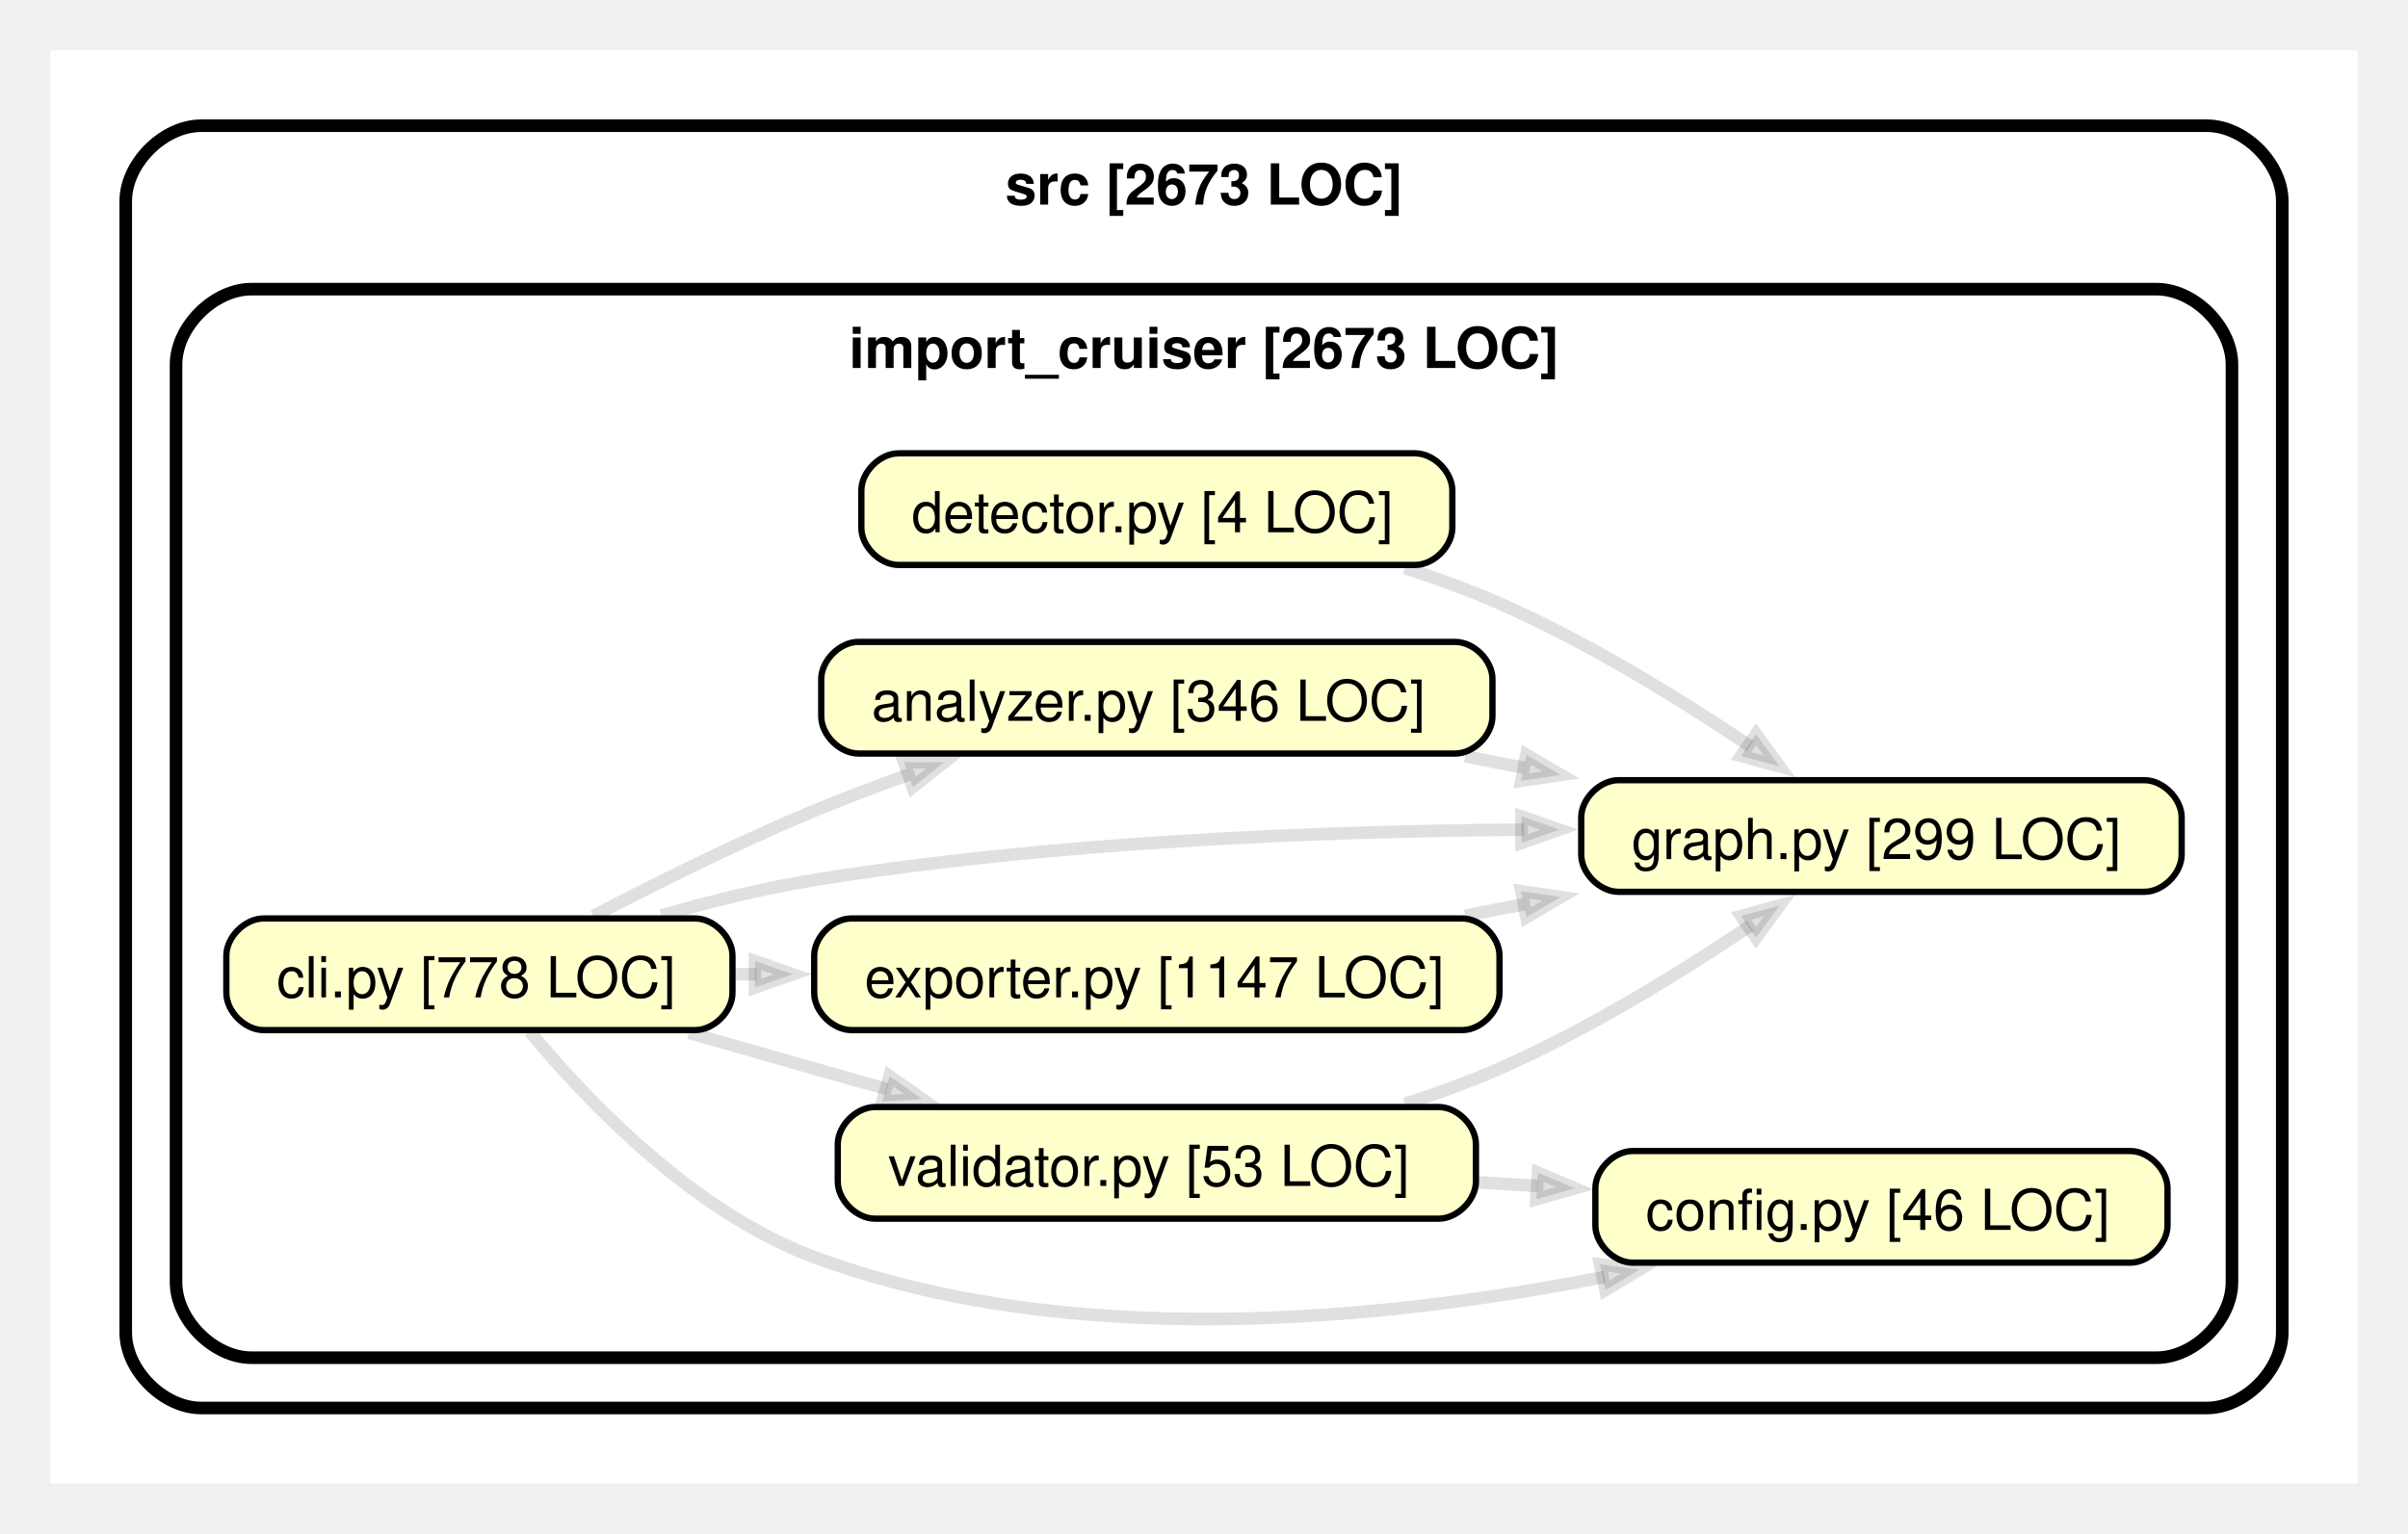
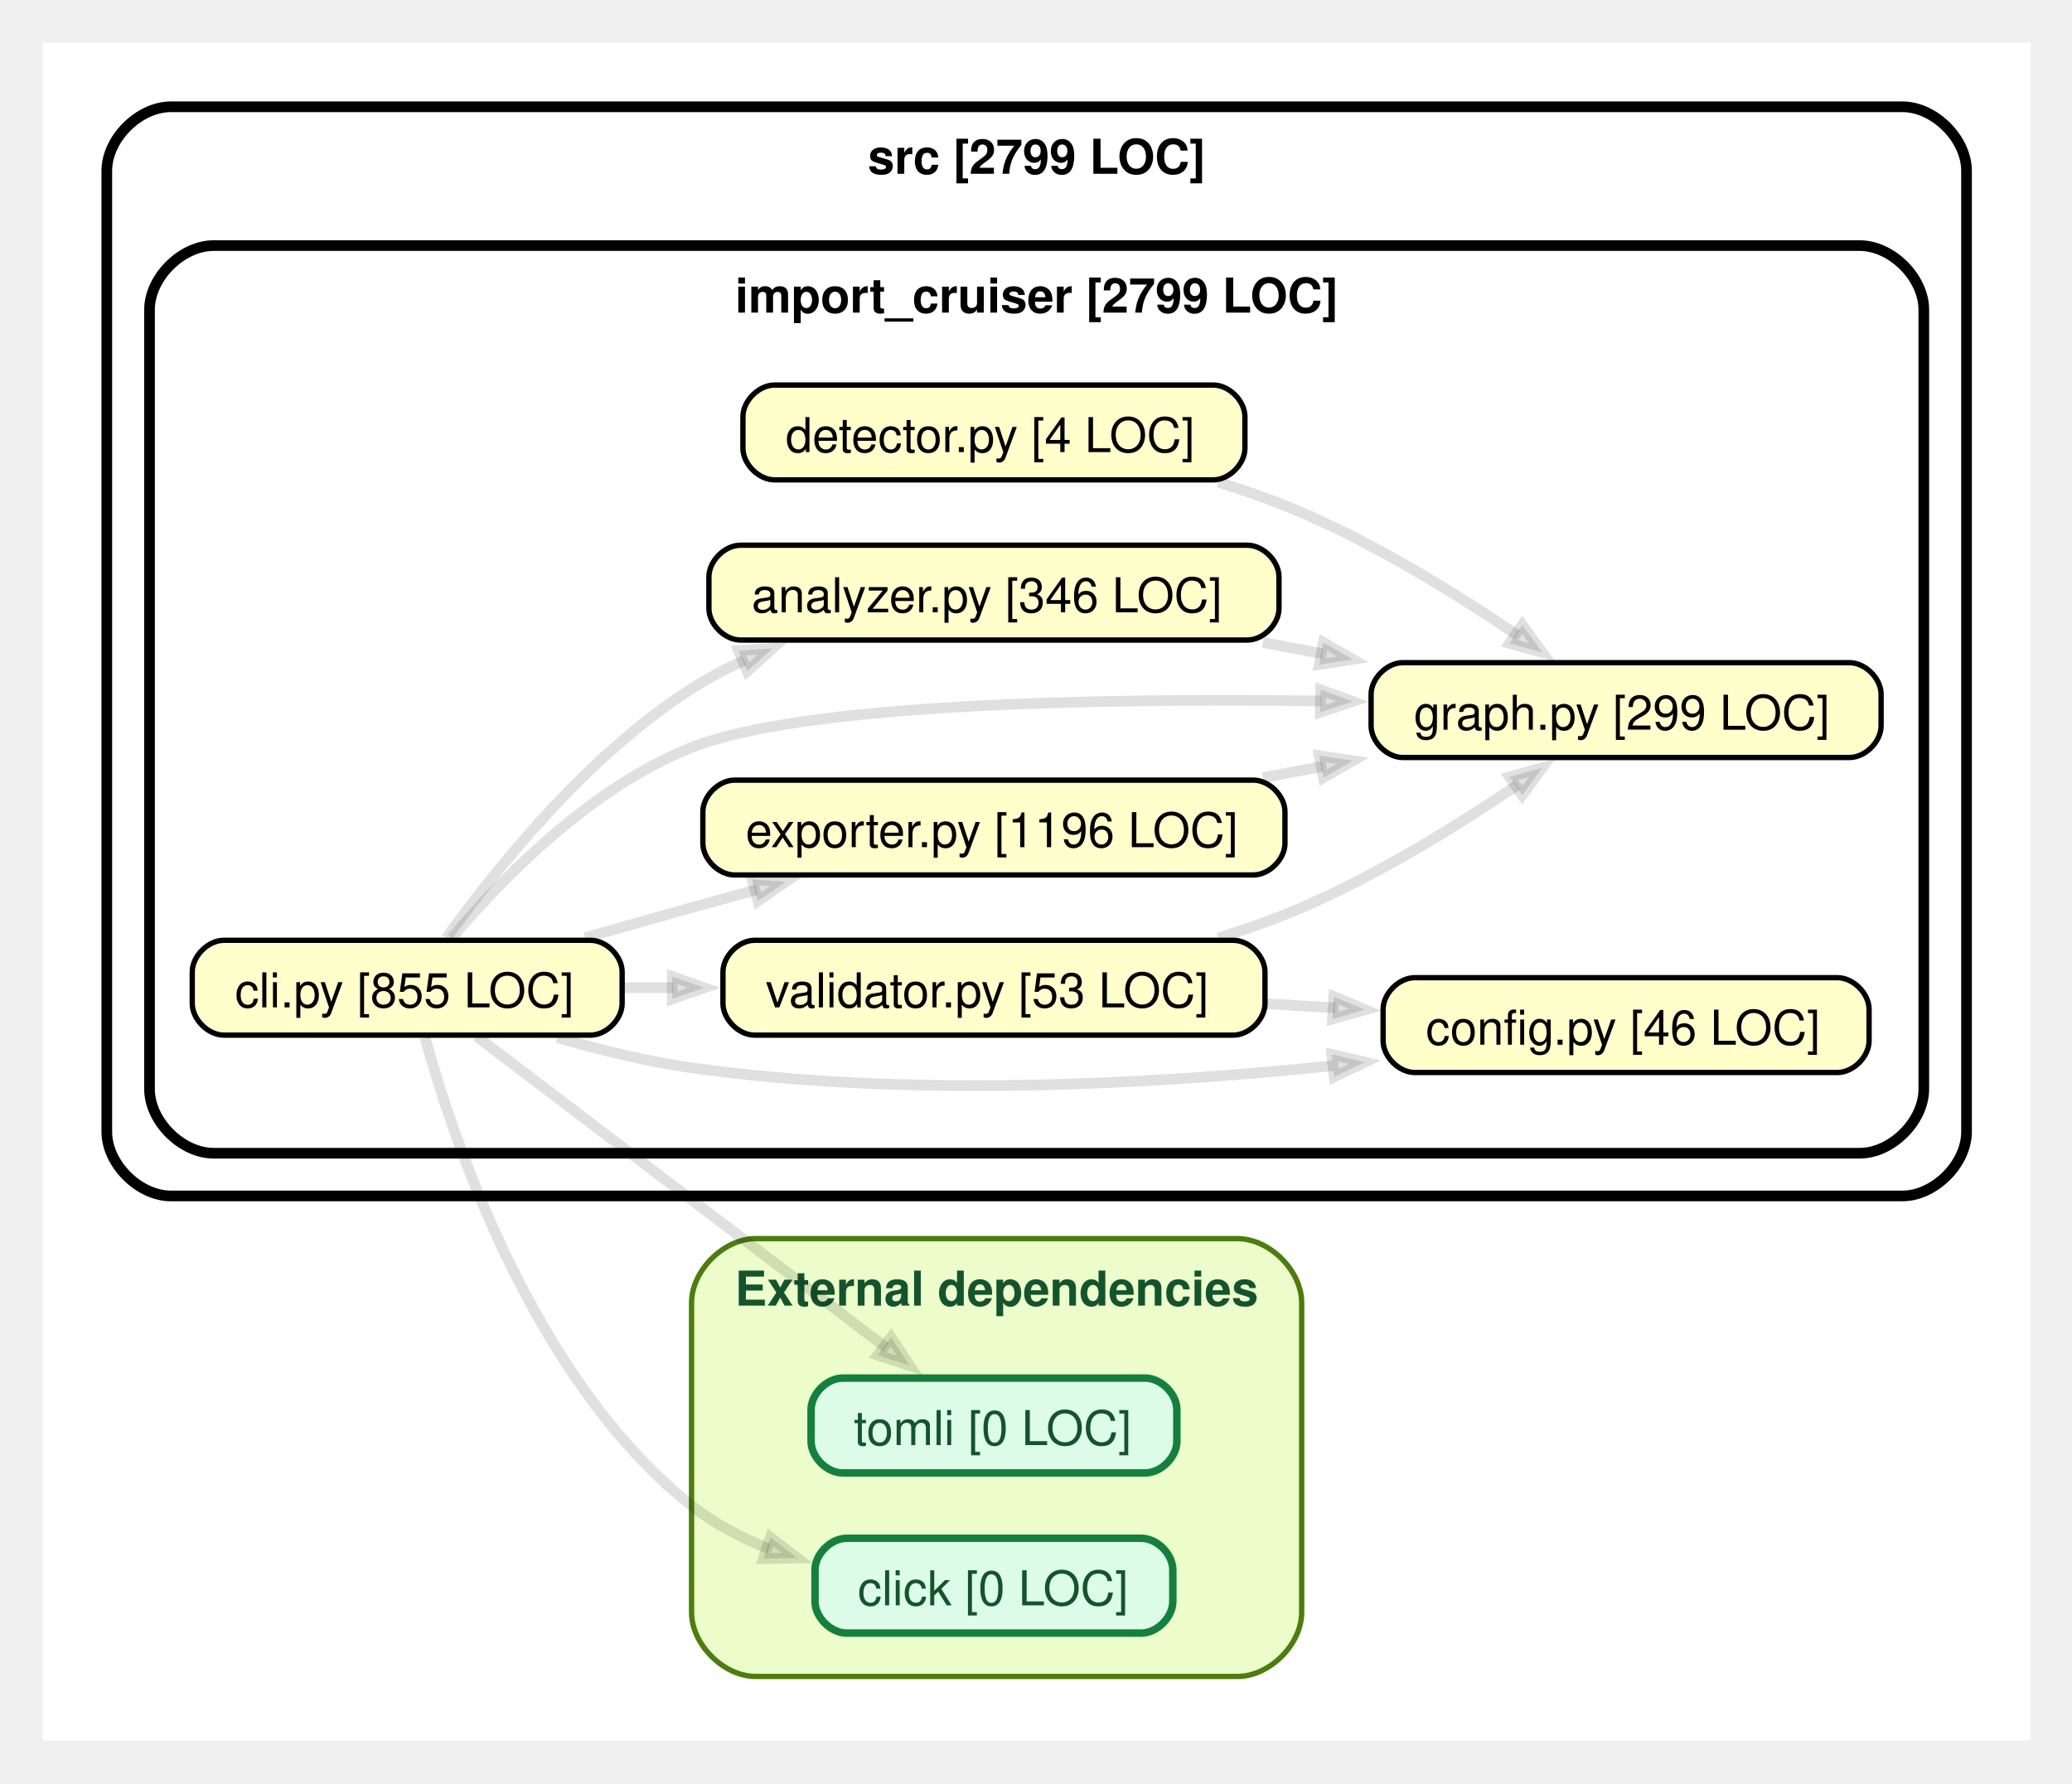
- <svg xmlns="http://www.w3.org/2000/svg" xmlns:xlink="http://www.w3.org/1999/xlink" width="383pt" height="244pt" viewBox="-8.00 -8.00 383.00 244.00">
-   <g id="graph0" class="graph" transform="scale(1 1) rotate(0) translate(4 224)">
-     <polygon fill="white" stroke="none" points="-4,4 -4,-224 363,-224 363,4 -4,4" />
+ <svg xmlns="http://www.w3.org/2000/svg" xmlns:xlink="http://www.w3.org/1999/xlink" width="388pt" height="334pt" viewBox="-8.00 -8.00 388.00 334.00">
+   <g id="graph0" class="graph" transform="scale(1 1) rotate(0) translate(4 314)">
+     <polygon fill="white" stroke="none" points="-4,4 -4,-314 368.25,-314 368.25,4 -4,4" />
    <g id="clust1" class="cluster">
-       <path fill="#ffffff" stroke="black" stroke-width="2" d="M20,-8C20,-8 339,-8 339,-8 345,-8 351,-14 351,-20 351,-20 351,-200 351,-200 351,-206 345,-212 339,-212 339,-212 20,-212 20,-212 14,-212 8,-206 8,-200 8,-200 8,-20 8,-20 8,-14 14,-8 20,-8" />
-       <text xml:space="preserve" text-anchor="middle" x="179.5" y="-199.45" font-family="Helvetica,sans-Serif" font-weight="bold" font-size="9.00">src [2673 LOC]</text>
+       <path fill="#ecfccb" stroke="#4d7c0f" d="M129.5,-8C129.5,-8 219.75,-8 219.75,-8 225.75,-8 231.75,-14 231.75,-20 231.75,-20 231.75,-78 231.75,-78 231.75,-84 225.75,-90 219.75,-90 219.75,-90 129.5,-90 129.5,-90 123.5,-90 117.5,-84 117.5,-78 117.5,-78 117.5,-20 117.5,-20 117.5,-14 123.5,-8 129.5,-8" />
+       <text xml:space="preserve" text-anchor="middle" x="174.62" y="-77.45" font-family="Helvetica,sans-Serif" font-weight="bold" font-size="9.00" fill="#14532d">External dependencies</text>
    </g>
    <g id="clust2" class="cluster">
-       <path fill="#ffffff" stroke="black" stroke-width="2" d="M28,-16C28,-16 331,-16 331,-16 337,-16 343,-22 343,-28 343,-28 343,-174 343,-174 343,-180 337,-186 331,-186 331,-186 28,-186 28,-186 22,-186 16,-180 16,-174 16,-174 16,-28 16,-28 16,-22 22,-16 28,-16" />
-       <text xml:space="preserve" text-anchor="middle" x="179.5" y="-173.45" font-family="Helvetica,sans-Serif" font-weight="bold" font-size="9.00">import_cruiser [2673 LOC]</text>
+       <path fill="#ffffff" stroke="black" stroke-width="2" d="M20,-98C20,-98 344.25,-98 344.25,-98 350.25,-98 356.25,-104 356.25,-110 356.25,-110 356.25,-290 356.25,-290 356.25,-296 350.25,-302 344.25,-302 344.25,-302 20,-302 20,-302 14,-302 8,-296 8,-290 8,-290 8,-110 8,-110 8,-104 14,-98 20,-98" />
+       <text xml:space="preserve" text-anchor="middle" x="182.12" y="-289.45" font-family="Helvetica,sans-Serif" font-weight="bold" font-size="9.00">src [2799 LOC]</text>
+     </g>
+     <g id="clust3" class="cluster">
+       <path fill="#ffffff" stroke="black" stroke-width="2" d="M28,-106C28,-106 336.25,-106 336.25,-106 342.25,-106 348.25,-112 348.25,-118 348.25,-118 348.25,-264 348.25,-264 348.25,-270 342.25,-276 336.25,-276 336.25,-276 28,-276 28,-276 22,-276 16,-270 16,-264 16,-264 16,-118 16,-118 16,-112 22,-106 28,-106" />
+       <text xml:space="preserve" text-anchor="middle" x="182.12" y="-263.45" font-family="Helvetica,sans-Serif" font-weight="bold" font-size="9.00">import_cruiser [2799 LOC]</text>
    </g>
    <g id="node1" class="node">
      <g id="a_node1">
-         <a xlink:href="src/import_cruiser/analyzer.py" xlink:title="analyzer.py [346 LOC]">
-           <path fill="#ffffcc" stroke="black" d="M219.46,-129.88C219.46,-129.88 124.54,-129.88 124.54,-129.88 121.58,-129.88 118.62,-126.92 118.62,-123.96 118.62,-123.96 118.62,-118.04 118.62,-118.04 118.62,-115.08 121.58,-112.12 124.54,-112.12 124.54,-112.12 219.46,-112.12 219.46,-112.12 222.42,-112.12 225.38,-115.08 225.38,-118.04 225.38,-118.04 225.38,-123.96 225.38,-123.96 225.38,-126.92 222.42,-129.88 219.46,-129.88" />
-           <text xml:space="preserve" text-anchor="start" x="126.62" y="-117.33" font-family="Helvetica,sans-Serif" font-size="9.00">analyzer.py [346 LOC]</text>
+         <a xlink:href="click" xlink:title="click [0 LOC]">
+           <path fill="#dcfce7" stroke="#15803d" stroke-width="1.4" d="M201.71,-33.88C201.71,-33.88 146.54,-33.88 146.54,-33.88 143.58,-33.88 140.62,-30.92 140.62,-27.96 140.62,-27.96 140.62,-22.04 140.62,-22.04 140.62,-19.08 143.58,-16.12 146.54,-16.12 146.54,-16.12 201.71,-16.12 201.71,-16.12 204.67,-16.12 207.62,-19.08 207.62,-22.04 207.62,-22.04 207.62,-27.96 207.62,-27.96 207.62,-30.92 204.67,-33.88 201.71,-33.88" />
+           <text xml:space="preserve" text-anchor="start" x="148.62" y="-21.32" font-family="Helvetica,sans-Serif" font-size="9.00" fill="#14532d">click [0 LOC]</text>
        </a>
      </g>
    </g>
-     <g id="node6" class="node">
-       <g id="a_node6">
+     <g id="node2" class="node">
+       <g id="a_node2">
+         <a xlink:href="src/import_cruiser/analyzer.py" xlink:title="analyzer.py [346 LOC]">
+           <path fill="#ffffcc" stroke="black" d="M221.58,-219.88C221.58,-219.88 126.67,-219.88 126.67,-219.88 123.71,-219.88 120.75,-216.92 120.75,-213.96 120.75,-213.96 120.75,-208.04 120.75,-208.04 120.75,-205.08 123.71,-202.12 126.67,-202.12 126.67,-202.12 221.58,-202.12 221.58,-202.12 224.54,-202.12 227.5,-205.08 227.5,-208.04 227.5,-208.04 227.5,-213.96 227.5,-213.96 227.5,-216.92 224.54,-219.88 221.58,-219.88" />
+           <text xml:space="preserve" text-anchor="start" x="128.75" y="-207.32" font-family="Helvetica,sans-Serif" font-size="9.00">analyzer.py [346 LOC]</text>
+         </a>
+       </g>
+     </g>
+     <g id="node7" class="node">
+       <g id="a_node7">
        <a xlink:href="src/import_cruiser/graph.py" xlink:title="graph.py [299 LOC]">
-           <path fill="#ffffcc" stroke="black" d="M329.08,-107.88C329.08,-107.88 245.42,-107.88 245.42,-107.88 242.46,-107.88 239.5,-104.92 239.5,-101.96 239.5,-101.96 239.5,-96.04 239.5,-96.04 239.5,-93.08 242.46,-90.12 245.42,-90.12 245.42,-90.12 329.08,-90.12 329.08,-90.12 332.04,-90.12 335,-93.08 335,-96.04 335,-96.04 335,-101.96 335,-101.96 335,-104.92 332.04,-107.88 329.08,-107.88" />
-           <text xml:space="preserve" text-anchor="start" x="247.5" y="-95.33" font-family="Helvetica,sans-Serif" font-size="9.00">graph.py [299 LOC]</text>
+           <path fill="#ffffcc" stroke="black" d="M334.33,-197.88C334.33,-197.88 250.67,-197.88 250.67,-197.88 247.71,-197.88 244.75,-194.92 244.75,-191.96 244.75,-191.96 244.75,-186.04 244.75,-186.04 244.75,-183.08 247.71,-180.12 250.67,-180.12 250.67,-180.12 334.33,-180.12 334.33,-180.12 337.29,-180.12 340.25,-183.08 340.25,-186.04 340.25,-186.04 340.25,-191.96 340.25,-191.96 340.25,-194.92 337.29,-197.88 334.33,-197.88" />
+           <text xml:space="preserve" text-anchor="start" x="252.75" y="-185.32" font-family="Helvetica,sans-Serif" font-size="9.00">graph.py [299 LOC]</text>
        </a>
      </g>
    </g>
    <g id="edge1" class="edge">
-       <path fill="none" stroke="#000000" stroke-width="2" stroke-opacity="0.122" d="M221.03,-111.67C224.14,-111.07 227.28,-110.46 230.42,-109.85" />
-       <polygon fill="#000000" fill-opacity="0.122" stroke="#000000" stroke-width="2" stroke-opacity="0.122" points="230.77,-111.92 236.26,-108.71 229.97,-107.79 230.77,-111.92" />
+       <path fill="none" stroke="#000000" stroke-width="2" stroke-opacity="0.122" d="M224.48,-201.67C228.17,-200.97 231.91,-200.26 235.64,-199.56" />
+       <polygon fill="#000000" fill-opacity="0.122" stroke="#000000" stroke-width="2" stroke-opacity="0.122" points="235.81,-201.66 241.32,-198.49 235.03,-197.54 235.81,-201.66" />
    </g>
-     <g id="node2" class="node">
-       <g id="a_node2">
-         <a xlink:href="src/import_cruiser/cli.py" xlink:title="cli.py [778 LOC]">
-           <path fill="#ffffcc" stroke="black" d="M98.58,-85.88C98.58,-85.88 29.92,-85.88 29.92,-85.88 26.96,-85.88 24,-82.92 24,-79.96 24,-79.96 24,-74.04 24,-74.04 24,-71.08 26.96,-68.12 29.92,-68.12 29.92,-68.12 98.58,-68.12 98.58,-68.12 101.54,-68.12 104.5,-71.08 104.5,-74.04 104.5,-74.04 104.5,-79.96 104.5,-79.96 104.5,-82.92 101.54,-85.88 98.58,-85.88" />
-           <text xml:space="preserve" text-anchor="start" x="32" y="-73.33" font-family="Helvetica,sans-Serif" font-size="9.00">cli.py [778 LOC]</text>
+     <g id="node3" class="node">
+       <g id="a_node3">
+         <a xlink:href="src/import_cruiser/cli.py" xlink:title="cli.py [855 LOC]">
+           <path fill="#ffffcc" stroke="black" d="M98.58,-145.88C98.58,-145.88 29.92,-145.88 29.92,-145.88 26.96,-145.88 24,-142.92 24,-139.96 24,-139.96 24,-134.04 24,-134.04 24,-131.08 26.96,-128.12 29.92,-128.12 29.92,-128.12 98.58,-128.12 98.58,-128.12 101.54,-128.12 104.5,-131.08 104.5,-134.04 104.5,-134.04 104.5,-139.96 104.5,-139.96 104.5,-142.92 101.54,-145.88 98.58,-145.88" />
+           <text xml:space="preserve" text-anchor="start" x="32" y="-133.32" font-family="Helvetica,sans-Serif" font-size="9.00">cli.py [855 LOC]</text>
        </a>
      </g>
    </g>
    <g id="edge2" class="edge">
-       <path fill="none" stroke="#000000" stroke-width="2" stroke-opacity="0.122" d="M82.39,-86.27C92.46,-91.53 105.52,-98.03 117.5,-103 122.31,-105 127.44,-106.94 132.53,-108.77" />
-       <polygon fill="#000000" fill-opacity="0.122" stroke="#000000" stroke-width="2" stroke-opacity="0.122" points="131.8,-110.74 138.16,-110.72 133.18,-106.77 131.8,-110.74" />
-     </g>
-     <g id="node3" class="node">
-       <g id="a_node3">
-         <a xlink:href="src/import_cruiser/config.py" xlink:title="config.py [46 LOC]">
-           <path fill="#ffffcc" stroke="black" d="M326.83,-48.88C326.83,-48.88 247.67,-48.88 247.67,-48.88 244.71,-48.88 241.75,-45.92 241.75,-42.96 241.75,-42.96 241.75,-37.04 241.75,-37.04 241.75,-34.08 244.71,-31.12 247.67,-31.12 247.67,-31.12 326.83,-31.12 326.83,-31.12 329.79,-31.12 332.75,-34.08 332.75,-37.04 332.75,-37.04 332.75,-42.96 332.75,-42.96 332.75,-45.92 329.79,-48.88 326.83,-48.88" />
-           <text xml:space="preserve" text-anchor="start" x="249.75" y="-36.33" font-family="Helvetica,sans-Serif" font-size="9.00">config.py [46 LOC]</text>
-         </a>
-       </g>
+       <path fill="none" stroke="#000000" stroke-width="2" stroke-opacity="0.122" d="M67.59,-127.65C72.94,-108.23 87.97,-63.4 117.5,-40 121.77,-36.62 126.74,-33.99 131.92,-31.96" />
+       <polygon fill="#000000" fill-opacity="0.122" stroke="#000000" stroke-width="2" stroke-opacity="0.122" points="132.26,-34.06 137.29,-30.18 130.94,-30.08 132.26,-34.06" />
    </g>
    <g id="edge3" class="edge">
-       <path fill="none" stroke="#000000" stroke-width="2" stroke-opacity="0.122" d="M72.2,-67.96C81.25,-57.02 98.2,-39.17 117.5,-32 158.18,-16.9 208.21,-21.92 243.19,-28.86" />
-       <polygon fill="#000000" fill-opacity="0.122" stroke="#000000" stroke-width="2" stroke-opacity="0.122" points="242.48,-30.85 248.78,-30.03 243.34,-26.74 242.48,-30.85" />
+       <path fill="none" stroke="#000000" stroke-width="2" stroke-opacity="0.122" d="M71.58,-146.31C80.46,-158.68 97.75,-180.44 117.5,-193 120.58,-194.96 123.9,-196.73 127.32,-198.31" />
+       <polygon fill="#000000" fill-opacity="0.122" stroke="#000000" stroke-width="2" stroke-opacity="0.122" points="126.3,-200.16 132.65,-200.53 127.92,-196.29 126.3,-200.16" />
    </g>
-     <g id="node5" class="node">
-       <g id="a_node5">
-         <a xlink:href="src/import_cruiser/exporter.py" xlink:title="exporter.py [1147 LOC]">
-           <path fill="#ffffcc" stroke="black" d="M220.58,-85.88C220.58,-85.88 123.42,-85.88 123.42,-85.88 120.46,-85.88 117.5,-82.92 117.5,-79.96 117.5,-79.96 117.5,-74.04 117.5,-74.04 117.5,-71.08 120.46,-68.12 123.42,-68.12 123.42,-68.12 220.58,-68.12 220.58,-68.12 223.54,-68.12 226.5,-71.08 226.5,-74.04 226.5,-74.04 226.5,-79.96 226.5,-79.96 226.5,-82.92 223.54,-85.88 220.58,-85.88" />
-           <text xml:space="preserve" text-anchor="start" x="125.5" y="-73.33" font-family="Helvetica,sans-Serif" font-size="9.00">exporter.py [1147 LOC]</text>
+     <g id="node4" class="node">
+       <g id="a_node4">
+         <a xlink:href="src/import_cruiser/config.py" xlink:title="config.py [46 LOC]">
+           <path fill="#ffffcc" stroke="black" d="M332.08,-138.88C332.08,-138.88 252.92,-138.88 252.92,-138.88 249.96,-138.88 247,-135.92 247,-132.96 247,-132.96 247,-127.04 247,-127.04 247,-124.08 249.96,-121.12 252.92,-121.12 252.92,-121.12 332.08,-121.12 332.08,-121.12 335.04,-121.12 338,-124.08 338,-127.04 338,-127.04 338,-132.96 338,-132.96 338,-135.92 335.04,-138.88 332.08,-138.88" />
+           <text xml:space="preserve" text-anchor="start" x="255" y="-126.33" font-family="Helvetica,sans-Serif" font-size="9.00">config.py [46 LOC]</text>
        </a>
      </g>
    </g>
    <g id="edge4" class="edge">
-       <path fill="none" stroke="#000000" stroke-width="2" stroke-opacity="0.122" d="M104.93,-77C106.05,-77 107.18,-77 108.31,-77" />
-       <polygon fill="#000000" fill-opacity="0.122" stroke="#000000" stroke-width="2" stroke-opacity="0.122" points="108.08,-79.1 114.08,-77 108.08,-74.9 108.08,-79.1" />
+       <path fill="none" stroke="#000000" stroke-width="2" stroke-opacity="0.122" d="M92.33,-127.67C100.33,-125.34 109.18,-123.17 117.5,-122 157.5,-116.37 203.12,-118.79 237.62,-122.4" />
+       <polygon fill="#000000" fill-opacity="0.122" stroke="#000000" stroke-width="2" stroke-opacity="0.122" points="237.38,-124.49 243.58,-123.06 237.84,-120.31 237.38,-124.49" />
    </g>
-     <g id="edge5" class="edge">
-       <path fill="none" stroke="#000000" stroke-width="2" stroke-opacity="0.122" d="M93.17,-86.34C100.96,-88.58 109.49,-90.7 117.5,-92 154.83,-98.04 197.38,-99.77 230.41,-100" />
-       <polygon fill="#000000" fill-opacity="0.122" stroke="#000000" stroke-width="2" stroke-opacity="0.122" points="230,-102.1 236,-100.02 230.01,-97.9 230,-102.1" />
-     </g>
-     <g id="node7" class="node">
-       <g id="a_node7">
-         <a xlink:href="src/import_cruiser/validator.py" xlink:title="validator.py [53 LOC]">
-           <path fill="#ffffcc" stroke="black" d="M216.83,-55.88C216.83,-55.88 127.17,-55.88 127.17,-55.88 124.21,-55.88 121.25,-52.92 121.25,-49.96 121.25,-49.96 121.25,-44.04 121.25,-44.04 121.25,-41.08 124.21,-38.12 127.17,-38.12 127.17,-38.12 216.83,-38.12 216.83,-38.12 219.79,-38.12 222.75,-41.08 222.75,-44.04 222.75,-44.04 222.75,-49.96 222.75,-49.96 222.75,-52.92 219.79,-55.88 216.83,-55.88" />
-           <text xml:space="preserve" text-anchor="start" x="129.25" y="-43.33" font-family="Helvetica,sans-Serif" font-size="9.00">validator.py [53 LOC]</text>
+     <g id="node6" class="node">
+       <g id="a_node6">
+         <a xlink:href="src/import_cruiser/exporter.py" xlink:title="exporter.py [1196 LOC]">
+           <path fill="#ffffcc" stroke="black" d="M222.71,-175.88C222.71,-175.88 125.54,-175.88 125.54,-175.88 122.58,-175.88 119.62,-172.92 119.62,-169.96 119.62,-169.96 119.62,-164.04 119.62,-164.04 119.62,-161.08 122.58,-158.12 125.54,-158.12 125.54,-158.12 222.71,-158.12 222.71,-158.12 225.67,-158.12 228.62,-161.08 228.62,-164.04 228.62,-164.04 228.62,-169.96 228.62,-169.96 228.62,-172.92 225.67,-175.88 222.71,-175.88" />
+           <text xml:space="preserve" text-anchor="start" x="127.62" y="-163.32" font-family="Helvetica,sans-Serif" font-size="9.00">exporter.py [1196 LOC]</text>
        </a>
      </g>
    </g>
+     <g id="edge5" class="edge">
+       <path fill="none" stroke="#000000" stroke-width="2" stroke-opacity="0.122" d="M97.56,-146.36C104.15,-148.25 111.04,-150.2 117.5,-152 121.45,-153.1 125.56,-154.23 129.67,-155.36" />
+       <polygon fill="#000000" fill-opacity="0.122" stroke="#000000" stroke-width="2" stroke-opacity="0.122" points="128.83,-157.3 135.17,-156.85 129.93,-153.25 128.83,-157.3" />
+     </g>
    <g id="edge6" class="edge">
-       <path fill="none" stroke="#000000" stroke-width="2" stroke-opacity="0.122" d="M97.57,-67.69C104.16,-65.8 111.05,-63.83 117.5,-62 121.26,-60.93 125.16,-59.83 129.07,-58.73" />
-       <polygon fill="#000000" fill-opacity="0.122" stroke="#000000" stroke-width="2" stroke-opacity="0.122" points="129.48,-60.8 134.69,-57.15 128.34,-56.75 129.48,-60.8" />
+       <path fill="none" stroke="#000000" stroke-width="2" stroke-opacity="0.122" d="M72.57,-146.3C81.74,-157.14 98.57,-174.53 117.5,-182 138.24,-190.18 192.85,-191.26 235.41,-190.7" />
+       <polygon fill="#000000" fill-opacity="0.122" stroke="#000000" stroke-width="2" stroke-opacity="0.122" points="235.3,-192.8 241.27,-190.61 235.23,-188.6 235.3,-192.8" />
    </g>
-     <g id="node4" class="node">
-       <g id="a_node4">
-         <a xlink:href="src/import_cruiser/detector.py" xlink:title="detector.py [4 LOC]">
-           <path fill="#ffffcc" stroke="black" d="M213.08,-159.88C213.08,-159.88 130.92,-159.88 130.92,-159.88 127.96,-159.88 125,-156.92 125,-153.96 125,-153.96 125,-148.04 125,-148.04 125,-145.08 127.96,-142.12 130.92,-142.12 130.92,-142.12 213.08,-142.12 213.08,-142.12 216.04,-142.12 219,-145.08 219,-148.04 219,-148.04 219,-153.96 219,-153.96 219,-156.92 216.04,-159.88 213.08,-159.88" />
-           <text xml:space="preserve" text-anchor="start" x="133" y="-147.32" font-family="Helvetica,sans-Serif" font-size="9.00">detector.py [4 LOC]</text>
+     <g id="node8" class="node">
+       <g id="a_node8">
+         <a xlink:href="src/import_cruiser/validator.py" xlink:title="validator.py [53 LOC]">
+           <path fill="#ffffcc" stroke="black" d="M218.96,-145.88C218.96,-145.88 129.29,-145.88 129.29,-145.88 126.33,-145.88 123.38,-142.92 123.38,-139.96 123.38,-139.96 123.38,-134.04 123.38,-134.04 123.38,-131.08 126.33,-128.12 129.29,-128.12 129.29,-128.12 218.96,-128.12 218.96,-128.12 221.92,-128.12 224.88,-131.08 224.88,-134.04 224.88,-134.04 224.88,-139.96 224.88,-139.96 224.88,-142.92 221.92,-145.88 218.96,-145.88" />
+           <text xml:space="preserve" text-anchor="start" x="131.38" y="-133.32" font-family="Helvetica,sans-Serif" font-size="9.00">validator.py [53 LOC]</text>
        </a>
      </g>
    </g>
    <g id="edge7" class="edge">
-       <path fill="none" stroke="#000000" stroke-width="2" stroke-opacity="0.122" d="M211.45,-141.63C216.59,-139.97 221.73,-138.1 226.5,-136 240.48,-129.86 255.07,-120.88 266.33,-113.31" />
-       <polygon fill="#000000" fill-opacity="0.122" stroke="#000000" stroke-width="2" stroke-opacity="0.122" points="267.3,-115.19 271.05,-110.06 264.92,-111.73 267.3,-115.19" />
+       <path fill="none" stroke="#000000" stroke-width="2" stroke-opacity="0.122" d="M104.81,-137C107.84,-137 110.95,-137 114.08,-137" />
+       <polygon fill="#000000" fill-opacity="0.122" stroke="#000000" stroke-width="2" stroke-opacity="0.122" points="113.89,-139.1 119.89,-137 113.89,-134.9 113.89,-139.1" />
+     </g>
+     <g id="node9" class="node">
+       <g id="a_node9">
+         <a xlink:href="tomli" xlink:title="tomli [0 LOC]">
+           <path fill="#dcfce7" stroke="#15803d" stroke-width="1.4" d="M202.46,-63.88C202.46,-63.88 145.79,-63.88 145.79,-63.88 142.83,-63.88 139.88,-60.92 139.88,-57.96 139.88,-57.96 139.88,-52.04 139.88,-52.04 139.88,-49.08 142.83,-46.12 145.79,-46.12 145.79,-46.12 202.46,-46.12 202.46,-46.12 205.42,-46.12 208.38,-49.08 208.38,-52.04 208.38,-52.04 208.38,-57.96 208.38,-57.96 208.38,-60.92 205.42,-63.88 202.46,-63.88" />
+           <text xml:space="preserve" text-anchor="start" x="147.88" y="-51.33" font-family="Helvetica,sans-Serif" font-size="9.00" fill="#14532d">tomli [0 LOC]</text>
+         </a>
+       </g>
    </g>
    <g id="edge8" class="edge">
-       <path fill="none" stroke="#000000" stroke-width="2" stroke-opacity="0.122" d="M221.03,-86.33C224.14,-86.93 227.28,-87.54 230.42,-88.15" />
-       <polygon fill="#000000" fill-opacity="0.122" stroke="#000000" stroke-width="2" stroke-opacity="0.122" points="229.97,-90.21 236.26,-89.29 230.77,-86.08 229.97,-90.21" />
+       <path fill="none" stroke="#000000" stroke-width="2" stroke-opacity="0.122" d="M77.21,-127.91C95.74,-113.82 131.57,-86.59 153.81,-69.68" />
+       <polygon fill="#000000" fill-opacity="0.122" stroke="#000000" stroke-width="2" stroke-opacity="0.122" points="154.87,-71.52 158.37,-66.21 152.33,-68.17 154.87,-71.52" />
+     </g>
+     <g id="node5" class="node">
+       <g id="a_node5">
+         <a xlink:href="src/import_cruiser/detector.py" xlink:title="detector.py [4 LOC]">
+           <path fill="#ffffcc" stroke="black" d="M215.21,-249.88C215.21,-249.88 133.04,-249.88 133.04,-249.88 130.08,-249.88 127.12,-246.92 127.12,-243.96 127.12,-243.96 127.12,-238.04 127.12,-238.04 127.12,-235.08 130.08,-232.12 133.04,-232.12 133.04,-232.12 215.21,-232.12 215.21,-232.12 218.17,-232.12 221.12,-235.08 221.12,-238.04 221.12,-238.04 221.12,-243.96 221.12,-243.96 221.12,-246.92 218.17,-249.88 215.21,-249.88" />
+           <text xml:space="preserve" text-anchor="start" x="135.12" y="-237.32" font-family="Helvetica,sans-Serif" font-size="9.00">detector.py [4 LOC]</text>
+         </a>
+       </g>
    </g>
    <g id="edge9" class="edge">
-       <path fill="none" stroke="#000000" stroke-width="2" stroke-opacity="0.122" d="M223,-43.91C226.18,-43.71 229.39,-43.51 232.58,-43.32" />
-       <polygon fill="#000000" fill-opacity="0.122" stroke="#000000" stroke-width="2" stroke-opacity="0.122" points="232.63,-45.42 238.49,-42.95 232.37,-41.23 232.63,-45.42" />
+       <path fill="none" stroke="#000000" stroke-width="2" stroke-opacity="0.122" d="M216.14,-231.68C221.47,-230.02 226.8,-228.13 231.75,-226 245.95,-219.88 260.74,-210.75 272.05,-203.09" />
+       <polygon fill="#000000" fill-opacity="0.122" stroke="#000000" stroke-width="2" stroke-opacity="0.122" points="273.05,-204.95 276.79,-199.81 270.66,-201.5 273.05,-204.95" />
    </g>
    <g id="edge10" class="edge">
-       <path fill="none" stroke="#000000" stroke-width="2" stroke-opacity="0.122" d="M211.45,-56.37C216.59,-58.03 221.73,-59.9 226.5,-62 240.48,-68.14 255.07,-77.12 266.33,-84.69" />
-       <polygon fill="#000000" fill-opacity="0.122" stroke="#000000" stroke-width="2" stroke-opacity="0.122" points="264.92,-86.27 271.05,-87.94 267.3,-82.81 264.92,-86.27" />
+       <path fill="none" stroke="#000000" stroke-width="2" stroke-opacity="0.122" d="M224.48,-176.33C228.17,-177.03 231.91,-177.74 235.64,-178.44" />
+       <polygon fill="#000000" fill-opacity="0.122" stroke="#000000" stroke-width="2" stroke-opacity="0.122" points="235.03,-180.46 241.32,-179.51 235.81,-176.34 235.03,-180.46" />
+     </g>
+     <g id="edge11" class="edge">
+       <path fill="none" stroke="#000000" stroke-width="2" stroke-opacity="0.122" d="M225.15,-133.99C229.4,-133.74 233.7,-133.48 237.97,-133.22" />
+       <polygon fill="#000000" fill-opacity="0.122" stroke="#000000" stroke-width="2" stroke-opacity="0.122" points="237.77,-135.34 243.63,-132.88 237.52,-131.14 237.77,-135.34" />
+     </g>
+     <g id="edge12" class="edge">
+       <path fill="none" stroke="#000000" stroke-width="2" stroke-opacity="0.122" d="M216.14,-146.32C221.47,-147.98 226.8,-149.87 231.75,-152 245.95,-158.12 260.74,-167.25 272.05,-174.91" />
+       <polygon fill="#000000" fill-opacity="0.122" stroke="#000000" stroke-width="2" stroke-opacity="0.122" points="270.66,-176.5 276.79,-178.19 273.05,-173.05 270.66,-176.5" />
    </g>
  </g>
</svg>
